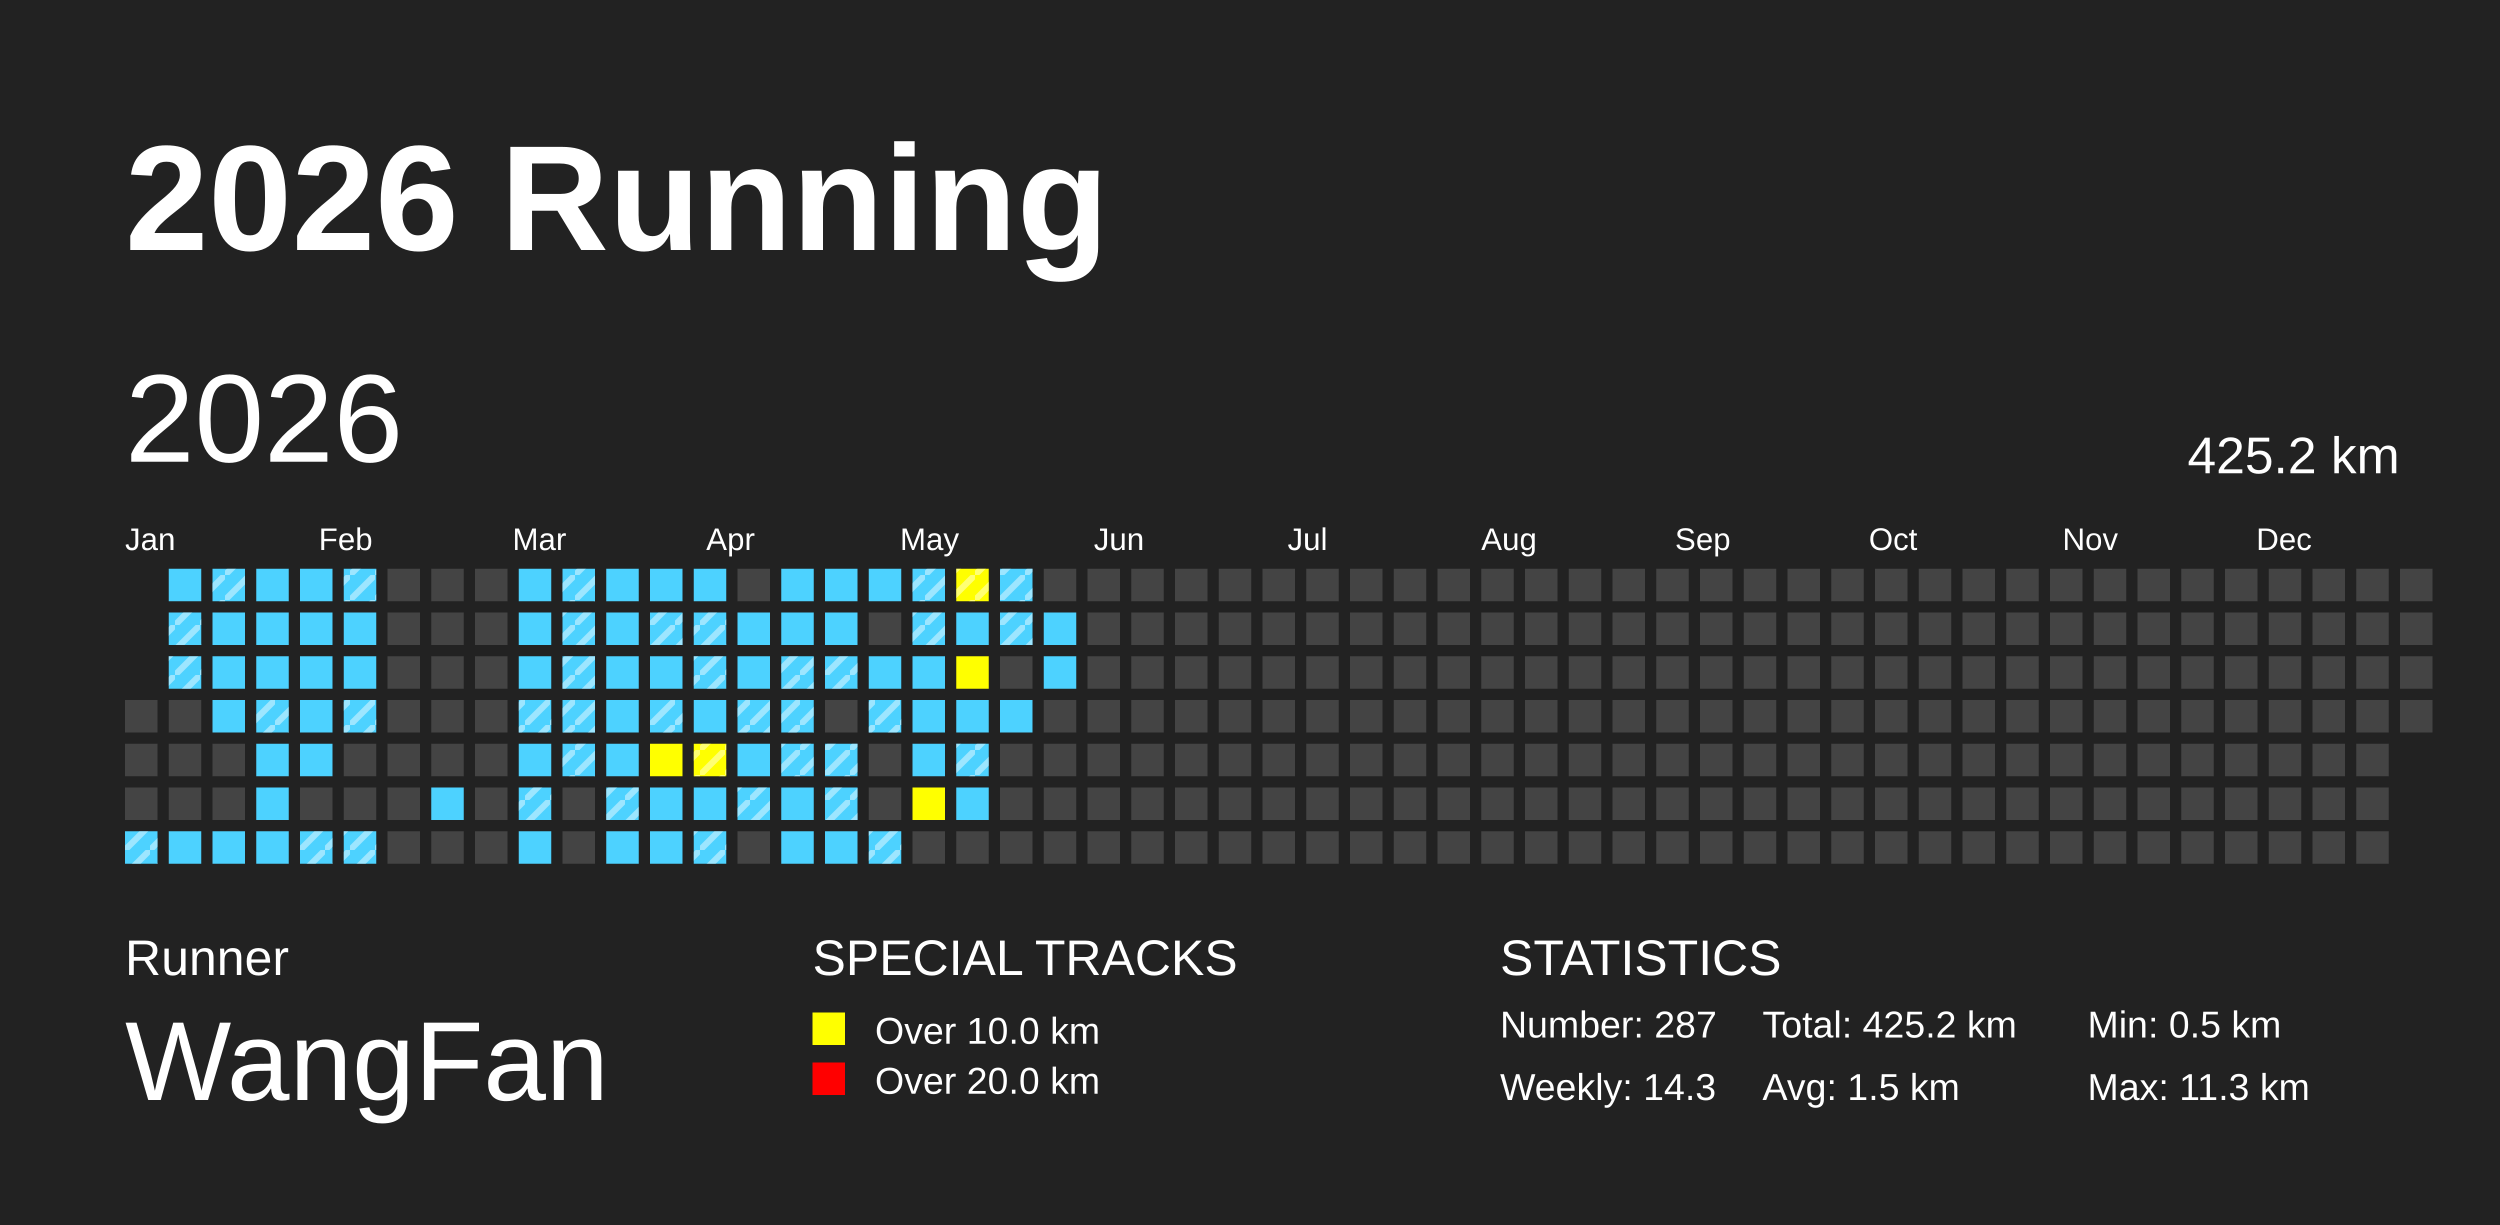
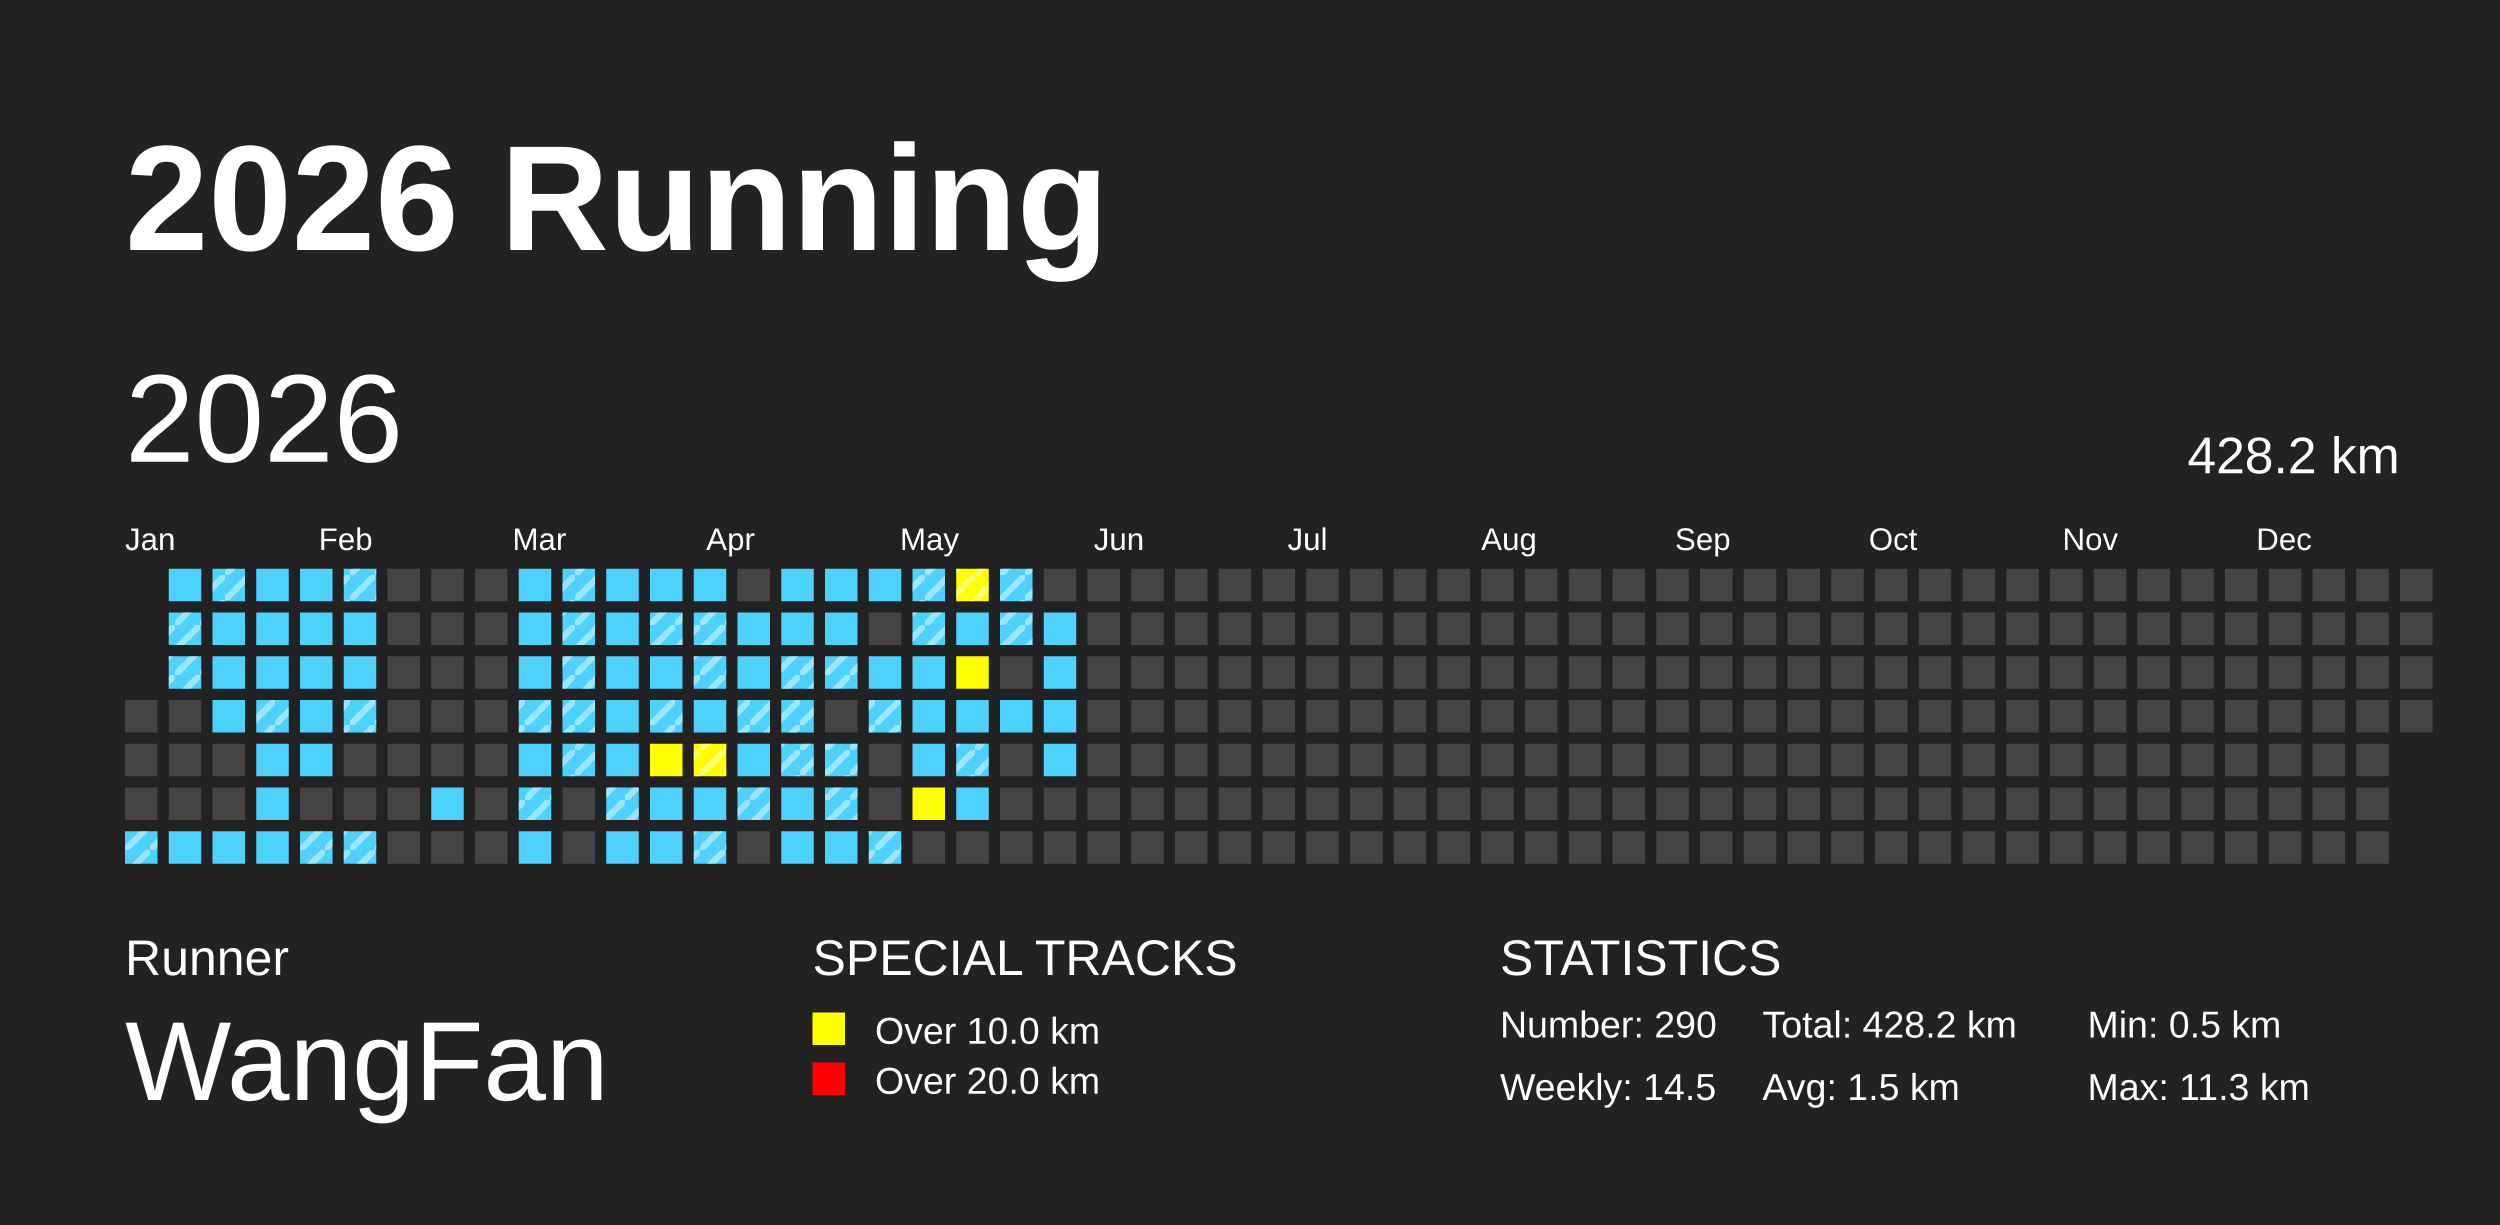
<svg xmlns="http://www.w3.org/2000/svg" baseProfile="full" height="98mm" version="1.1" viewBox="0,0,200,98" width="200mm">
  <defs>
    <pattern height="2" id="indoor-stripe" patternUnits="userSpaceOnUse" width="2">
      <line stroke="white" stroke-opacity="0.45" stroke-width="0.5" x1="0" x2="2" y1="2" y2="0" />
    </pattern>
  </defs>
  <rect fill="#222222" height="98" width="200" x="0" y="0" />
  <text fill="#FFFFFF" style="font-size:12px; font-family:Arial; font-weight:bold;" x="10" y="20">2026 Running</text>
  <text fill="#FFFFFF" style="font-size:4px; font-family:Arial" x="10" y="78">Runner</text>
  <text fill="#FFFFFF" style="font-size:9px; font-family:Arial" x="10" y="88">WangFan</text>
  <text fill="#FFFFFF" style="font-size:4px; font-family:Arial" x="65" y="78">SPECIAL TRACKS</text>
  <rect fill="yellow" height="2.6" width="2.6" x="65" y="81" />
  <text fill="#FFFFFF" style="font-size:3px; font-family:Arial" x="70" y="83.5">Over 10.0 km</text>
  <rect fill="red" height="2.6" width="2.6" x="65" y="85" />
  <text fill="#FFFFFF" style="font-size:3px; font-family:Arial" x="70" y="87.5">Over 20.0 km</text>
  <text fill="#FFFFFF" style="font-size:4px; font-family:Arial" x="120" y="78">STATISTICS</text>
-   <text fill="#FFFFFF" style="font-size:3px; font-family:Arial" x="120" y="83">Number: 287</text>
-   <text fill="#FFFFFF" style="font-size:3px; font-family:Arial" x="120" y="88">Weekly: 14.3</text>
-   <text fill="#FFFFFF" style="font-size:3px; font-family:Arial" x="141" y="83">Total: 425.2 km</text>
+   <text fill="#FFFFFF" style="font-size:3px; font-family:Arial" x="120" y="83">Number: 290</text>
+   <text fill="#FFFFFF" style="font-size:3px; font-family:Arial" x="120" y="88">Weekly: 14.5</text>
+   <text fill="#FFFFFF" style="font-size:3px; font-family:Arial" x="141" y="83">Total: 428.2 km</text>
  <text fill="#FFFFFF" style="font-size:3px; font-family:Arial" x="141" y="88">Avg: 1.5 km</text>
  <text fill="#FFFFFF" style="font-size:3px; font-family:Arial" x="167" y="83">Min: 0.5 km</text>
  <text fill="#FFFFFF" style="font-size:3px; font-family:Arial" x="167" y="88">Max: 11.3 km</text>
  <text dominant-baseline="hanging" fill="#FFFFFF" style="font-size:10.0px; font-family:Arial;" x="10" y="30">2026</text>
-   <text dominant-baseline="hanging" fill="#FFFFFF" style="font-size:4.125px; font-family:Arial;" x="175" y="35">425.2 km</text>
+   <text dominant-baseline="hanging" fill="#FFFFFF" style="font-size:4.125px; font-family:Arial;" x="175" y="35">428.2 km</text>
  <text fill="#FFFFFF" style="font-size:2.5px; font-family:Arial" x="10.0" y="44">Jan</text>
  <text fill="#FFFFFF" style="font-size:2.5px; font-family:Arial" x="25.5" y="44">Feb</text>
  <text fill="#FFFFFF" style="font-size:2.5px; font-family:Arial" x="41.0" y="44">Mar</text>
  <text fill="#FFFFFF" style="font-size:2.5px; font-family:Arial" x="56.5" y="44">Apr</text>
  <text fill="#FFFFFF" style="font-size:2.5px; font-family:Arial" x="72.0" y="44">May</text>
  <text fill="#FFFFFF" style="font-size:2.5px; font-family:Arial" x="87.5" y="44">Jun</text>
  <text fill="#FFFFFF" style="font-size:2.5px; font-family:Arial" x="103.0" y="44">Jul</text>
  <text fill="#FFFFFF" style="font-size:2.5px; font-family:Arial" x="118.5" y="44">Aug</text>
  <text fill="#FFFFFF" style="font-size:2.5px; font-family:Arial" x="134.0" y="44">Sep</text>
  <text fill="#FFFFFF" style="font-size:2.5px; font-family:Arial" x="149.5" y="44">Oct</text>
  <text fill="#FFFFFF" style="font-size:2.5px; font-family:Arial" x="165.0" y="44">Nov</text>
  <text fill="#FFFFFF" style="font-size:2.5px; font-family:Arial" x="180.5" y="44">Dec</text>
  <rect fill="#444444" height="2.6" width="2.6" x="10.0" y="56.0" />
  <rect fill="#444444" height="2.6" width="2.6" x="10.0" y="59.5" />
  <rect fill="#444444" height="2.6" width="2.6" x="10.0" y="63.0" />
  <rect fill="#4DD2FF" height="2.6" width="2.6" x="10.0" y="66.5" />
  <rect fill="url(#indoor-stripe)" height="2.6" width="2.6" x="10.0" y="66.5" />
  <rect fill="#4DD2FF" height="2.6" width="2.6" x="13.5" y="45.5" />
  <rect fill="#4DD2FF" height="2.6" width="2.6" x="13.5" y="49.0" />
  <rect fill="url(#indoor-stripe)" height="2.6" width="2.6" x="13.5" y="49.0" />
  <rect fill="#4DD2FF" height="2.6" width="2.6" x="13.5" y="52.5" />
  <rect fill="url(#indoor-stripe)" height="2.6" width="2.6" x="13.5" y="52.5" />
  <rect fill="#444444" height="2.6" width="2.6" x="13.5" y="56.0" />
  <rect fill="#444444" height="2.6" width="2.6" x="13.5" y="59.5" />
  <rect fill="#444444" height="2.6" width="2.6" x="13.5" y="63.0" />
  <rect fill="#4DD2FF" height="2.6" width="2.6" x="13.5" y="66.5" />
  <rect fill="#4DD2FF" height="2.6" width="2.6" x="17.0" y="45.5" />
  <rect fill="url(#indoor-stripe)" height="2.6" width="2.6" x="17.0" y="45.5" />
  <rect fill="#4DD2FF" height="2.6" width="2.6" x="17.0" y="49.0" />
  <rect fill="#4DD2FF" height="2.6" width="2.6" x="17.0" y="52.5" />
  <rect fill="#4DD2FF" height="2.6" width="2.6" x="17.0" y="56.0" />
  <rect fill="#444444" height="2.6" width="2.6" x="17.0" y="59.5" />
  <rect fill="#444444" height="2.6" width="2.6" x="17.0" y="63.0" />
  <rect fill="#4DD2FF" height="2.6" width="2.6" x="17.0" y="66.5" />
  <rect fill="#4DD2FF" height="2.6" width="2.6" x="20.5" y="45.5" />
  <rect fill="#4DD2FF" height="2.6" width="2.6" x="20.5" y="49.0" />
  <rect fill="#4DD2FF" height="2.6" width="2.6" x="20.5" y="52.5" />
  <rect fill="#4DD2FF" height="2.6" width="2.6" x="20.5" y="56.0" />
  <rect fill="url(#indoor-stripe)" height="2.6" width="2.6" x="20.5" y="56.0" />
  <rect fill="#4DD2FF" height="2.6" width="2.6" x="20.5" y="59.5" />
  <rect fill="#4DD2FF" height="2.6" width="2.6" x="20.5" y="63.0" />
  <rect fill="#4DD2FF" height="2.6" width="2.6" x="20.5" y="66.5" />
  <rect fill="#4DD2FF" height="2.6" width="2.6" x="24.0" y="45.5" />
  <rect fill="#4DD2FF" height="2.6" width="2.6" x="24.0" y="49.0" />
  <rect fill="#4DD2FF" height="2.6" width="2.6" x="24.0" y="52.5" />
  <rect fill="#4DD2FF" height="2.6" width="2.6" x="24.0" y="56.0" />
  <rect fill="#4DD2FF" height="2.6" width="2.6" x="24.0" y="59.5" />
  <rect fill="#444444" height="2.6" width="2.6" x="24.0" y="63.0" />
  <rect fill="#4DD2FF" height="2.6" width="2.6" x="24.0" y="66.5" />
  <rect fill="url(#indoor-stripe)" height="2.6" width="2.6" x="24.0" y="66.5" />
  <rect fill="#4DD2FF" height="2.6" width="2.6" x="27.5" y="45.5" />
  <rect fill="url(#indoor-stripe)" height="2.6" width="2.6" x="27.5" y="45.5" />
  <rect fill="#4DD2FF" height="2.6" width="2.6" x="27.5" y="49.0" />
  <rect fill="#4DD2FF" height="2.6" width="2.6" x="27.5" y="52.5" />
  <rect fill="#4DD2FF" height="2.6" width="2.6" x="27.5" y="56.0" />
  <rect fill="url(#indoor-stripe)" height="2.6" width="2.6" x="27.5" y="56.0" />
  <rect fill="#444444" height="2.6" width="2.6" x="27.5" y="59.5" />
  <rect fill="#444444" height="2.6" width="2.6" x="27.5" y="63.0" />
  <rect fill="#4DD2FF" height="2.6" width="2.6" x="27.5" y="66.5" />
  <rect fill="url(#indoor-stripe)" height="2.6" width="2.6" x="27.5" y="66.5" />
  <rect fill="#444444" height="2.6" width="2.6" x="31.0" y="45.5" />
  <rect fill="#444444" height="2.6" width="2.6" x="31.0" y="49.0" />
  <rect fill="#444444" height="2.6" width="2.6" x="31.0" y="52.5" />
  <rect fill="#444444" height="2.6" width="2.6" x="31.0" y="56.0" />
  <rect fill="#444444" height="2.6" width="2.6" x="31.0" y="59.5" />
  <rect fill="#444444" height="2.6" width="2.6" x="31.0" y="63.0" />
  <rect fill="#444444" height="2.6" width="2.6" x="31.0" y="66.5" />
  <rect fill="#444444" height="2.6" width="2.6" x="34.5" y="45.5" />
  <rect fill="#444444" height="2.6" width="2.6" x="34.5" y="49.0" />
  <rect fill="#444444" height="2.6" width="2.6" x="34.5" y="52.5" />
  <rect fill="#444444" height="2.6" width="2.6" x="34.5" y="56.0" />
  <rect fill="#444444" height="2.6" width="2.6" x="34.5" y="59.5" />
  <rect fill="#4DD2FF" height="2.6" width="2.6" x="34.5" y="63.0" />
  <rect fill="#444444" height="2.6" width="2.6" x="34.5" y="66.5" />
  <rect fill="#444444" height="2.6" width="2.6" x="38.0" y="45.5" />
  <rect fill="#444444" height="2.6" width="2.6" x="38.0" y="49.0" />
  <rect fill="#444444" height="2.6" width="2.6" x="38.0" y="52.5" />
  <rect fill="#444444" height="2.6" width="2.6" x="38.0" y="56.0" />
  <rect fill="#444444" height="2.6" width="2.6" x="38.0" y="59.5" />
  <rect fill="#444444" height="2.6" width="2.6" x="38.0" y="63.0" />
  <rect fill="#444444" height="2.6" width="2.6" x="38.0" y="66.5" />
  <rect fill="#4DD2FF" height="2.6" width="2.6" x="41.5" y="45.5" />
  <rect fill="#4DD2FF" height="2.6" width="2.6" x="41.5" y="49.0" />
  <rect fill="#4DD2FF" height="2.6" width="2.6" x="41.5" y="52.5" />
  <rect fill="#4DD2FF" height="2.6" width="2.6" x="41.5" y="56.0" />
  <rect fill="url(#indoor-stripe)" height="2.6" width="2.6" x="41.5" y="56.0" />
  <rect fill="#4DD2FF" height="2.6" width="2.6" x="41.5" y="59.5" />
  <rect fill="#4DD2FF" height="2.6" width="2.6" x="41.5" y="63.0" />
  <rect fill="url(#indoor-stripe)" height="2.6" width="2.6" x="41.5" y="63.0" />
  <rect fill="#4DD2FF" height="2.6" width="2.6" x="41.5" y="66.5" />
  <rect fill="#4DD2FF" height="2.6" width="2.6" x="45.0" y="45.5" />
  <rect fill="url(#indoor-stripe)" height="2.6" width="2.6" x="45.0" y="45.5" />
  <rect fill="#4DD2FF" height="2.6" width="2.6" x="45.0" y="49.0" />
  <rect fill="url(#indoor-stripe)" height="2.6" width="2.6" x="45.0" y="49.0" />
  <rect fill="#4DD2FF" height="2.6" width="2.6" x="45.0" y="52.5" />
  <rect fill="url(#indoor-stripe)" height="2.6" width="2.6" x="45.0" y="52.5" />
  <rect fill="#4DD2FF" height="2.6" width="2.6" x="45.0" y="56.0" />
  <rect fill="url(#indoor-stripe)" height="2.6" width="2.6" x="45.0" y="56.0" />
  <rect fill="#4DD2FF" height="2.6" width="2.6" x="45.0" y="59.5" />
  <rect fill="url(#indoor-stripe)" height="2.6" width="2.6" x="45.0" y="59.5" />
  <rect fill="#444444" height="2.6" width="2.6" x="45.0" y="63.0" />
  <rect fill="#444444" height="2.6" width="2.6" x="45.0" y="66.5" />
  <rect fill="#4DD2FF" height="2.6" width="2.6" x="48.5" y="45.5" />
  <rect fill="#4DD2FF" height="2.6" width="2.6" x="48.5" y="49.0" />
  <rect fill="#4DD2FF" height="2.6" width="2.6" x="48.5" y="52.5" />
  <rect fill="#4DD2FF" height="2.6" width="2.6" x="48.5" y="56.0" />
  <rect fill="#4DD2FF" height="2.6" width="2.6" x="48.5" y="59.5" />
  <rect fill="#4DD2FF" height="2.6" width="2.6" x="48.5" y="63.0" />
  <rect fill="url(#indoor-stripe)" height="2.6" width="2.6" x="48.5" y="63.0" />
  <rect fill="#4DD2FF" height="2.6" width="2.6" x="48.5" y="66.5" />
  <rect fill="#4DD2FF" height="2.6" width="2.6" x="52.0" y="45.5" />
  <rect fill="#4DD2FF" height="2.6" width="2.6" x="52.0" y="49.0" />
  <rect fill="url(#indoor-stripe)" height="2.6" width="2.6" x="52.0" y="49.0" />
  <rect fill="#4DD2FF" height="2.6" width="2.6" x="52.0" y="52.5" />
  <rect fill="#4DD2FF" height="2.6" width="2.6" x="52.0" y="56.0" />
  <rect fill="url(#indoor-stripe)" height="2.6" width="2.6" x="52.0" y="56.0" />
  <rect fill="yellow" height="2.6" width="2.6" x="52.0" y="59.5" />
  <rect fill="#4DD2FF" height="2.6" width="2.6" x="52.0" y="63.0" />
  <rect fill="#4DD2FF" height="2.6" width="2.6" x="52.0" y="66.5" />
  <rect fill="#4DD2FF" height="2.6" width="2.6" x="55.5" y="45.5" />
  <rect fill="#4DD2FF" height="2.6" width="2.6" x="55.5" y="49.0" />
  <rect fill="url(#indoor-stripe)" height="2.6" width="2.6" x="55.5" y="49.0" />
  <rect fill="#4DD2FF" height="2.6" width="2.6" x="55.5" y="52.5" />
  <rect fill="url(#indoor-stripe)" height="2.6" width="2.6" x="55.5" y="52.5" />
  <rect fill="#4DD2FF" height="2.6" width="2.6" x="55.5" y="56.0" />
  <rect fill="yellow" height="2.6" width="2.6" x="55.5" y="59.5" />
  <rect fill="url(#indoor-stripe)" height="2.6" width="2.6" x="55.5" y="59.5" />
  <rect fill="#4DD2FF" height="2.6" width="2.6" x="55.5" y="63.0" />
  <rect fill="#4DD2FF" height="2.6" width="2.6" x="55.5" y="66.5" />
  <rect fill="url(#indoor-stripe)" height="2.6" width="2.6" x="55.5" y="66.5" />
  <rect fill="#444444" height="2.6" width="2.6" x="59.0" y="45.5" />
  <rect fill="#4DD2FF" height="2.6" width="2.6" x="59.0" y="49.0" />
  <rect fill="#4DD2FF" height="2.6" width="2.6" x="59.0" y="52.5" />
  <rect fill="#4DD2FF" height="2.6" width="2.6" x="59.0" y="56.0" />
  <rect fill="url(#indoor-stripe)" height="2.6" width="2.6" x="59.0" y="56.0" />
  <rect fill="#4DD2FF" height="2.6" width="2.6" x="59.0" y="59.5" />
  <rect fill="#4DD2FF" height="2.6" width="2.6" x="59.0" y="63.0" />
  <rect fill="url(#indoor-stripe)" height="2.6" width="2.6" x="59.0" y="63.0" />
  <rect fill="#444444" height="2.6" width="2.6" x="59.0" y="66.5" />
  <rect fill="#4DD2FF" height="2.6" width="2.6" x="62.5" y="45.5" />
  <rect fill="#4DD2FF" height="2.6" width="2.6" x="62.5" y="49.0" />
  <rect fill="#4DD2FF" height="2.6" width="2.6" x="62.5" y="52.5" />
  <rect fill="url(#indoor-stripe)" height="2.6" width="2.6" x="62.5" y="52.5" />
  <rect fill="#4DD2FF" height="2.6" width="2.6" x="62.5" y="56.0" />
  <rect fill="url(#indoor-stripe)" height="2.6" width="2.6" x="62.5" y="56.0" />
  <rect fill="#4DD2FF" height="2.6" width="2.6" x="62.5" y="59.5" />
  <rect fill="url(#indoor-stripe)" height="2.6" width="2.6" x="62.5" y="59.5" />
  <rect fill="#4DD2FF" height="2.6" width="2.6" x="62.5" y="63.0" />
  <rect fill="#4DD2FF" height="2.6" width="2.6" x="62.5" y="66.5" />
  <rect fill="#4DD2FF" height="2.6" width="2.6" x="66.0" y="45.5" />
  <rect fill="#4DD2FF" height="2.6" width="2.6" x="66.0" y="49.0" />
  <rect fill="#4DD2FF" height="2.6" width="2.6" x="66.0" y="52.5" />
  <rect fill="url(#indoor-stripe)" height="2.6" width="2.6" x="66.0" y="52.5" />
  <rect fill="#444444" height="2.6" width="2.6" x="66.0" y="56.0" />
  <rect fill="#4DD2FF" height="2.6" width="2.6" x="66.0" y="59.5" />
  <rect fill="url(#indoor-stripe)" height="2.6" width="2.6" x="66.0" y="59.5" />
  <rect fill="#4DD2FF" height="2.6" width="2.6" x="66.0" y="63.0" />
  <rect fill="url(#indoor-stripe)" height="2.6" width="2.6" x="66.0" y="63.0" />
  <rect fill="#4DD2FF" height="2.6" width="2.6" x="66.0" y="66.5" />
  <rect fill="#4DD2FF" height="2.6" width="2.6" x="69.5" y="45.5" />
  <rect fill="#444444" height="2.6" width="2.6" x="69.5" y="49.0" />
  <rect fill="#4DD2FF" height="2.6" width="2.6" x="69.5" y="52.5" />
  <rect fill="#4DD2FF" height="2.6" width="2.6" x="69.5" y="56.0" />
  <rect fill="url(#indoor-stripe)" height="2.6" width="2.6" x="69.5" y="56.0" />
  <rect fill="#444444" height="2.6" width="2.6" x="69.5" y="59.5" />
  <rect fill="#444444" height="2.6" width="2.6" x="69.5" y="63.0" />
  <rect fill="#4DD2FF" height="2.6" width="2.6" x="69.5" y="66.5" />
  <rect fill="url(#indoor-stripe)" height="2.6" width="2.6" x="69.5" y="66.5" />
  <rect fill="#4DD2FF" height="2.6" width="2.6" x="73.0" y="45.5" />
  <rect fill="url(#indoor-stripe)" height="2.6" width="2.6" x="73.0" y="45.5" />
  <rect fill="#4DD2FF" height="2.6" width="2.6" x="73.0" y="49.0" />
  <rect fill="url(#indoor-stripe)" height="2.6" width="2.6" x="73.0" y="49.0" />
  <rect fill="#4DD2FF" height="2.6" width="2.6" x="73.0" y="52.5" />
  <rect fill="#4DD2FF" height="2.6" width="2.6" x="73.0" y="56.0" />
  <rect fill="#4DD2FF" height="2.6" width="2.6" x="73.0" y="59.5" />
  <rect fill="yellow" height="2.6" width="2.6" x="73.0" y="63.0" />
  <rect fill="#444444" height="2.6" width="2.6" x="73.0" y="66.5" />
  <rect fill="yellow" height="2.6" width="2.6" x="76.5" y="45.5" />
  <rect fill="url(#indoor-stripe)" height="2.6" width="2.6" x="76.5" y="45.5" />
  <rect fill="#4DD2FF" height="2.6" width="2.6" x="76.5" y="49.0" />
  <rect fill="yellow" height="2.6" width="2.6" x="76.5" y="52.5" />
  <rect fill="#4DD2FF" height="2.6" width="2.6" x="76.5" y="56.0" />
  <rect fill="#4DD2FF" height="2.6" width="2.6" x="76.5" y="59.5" />
  <rect fill="url(#indoor-stripe)" height="2.6" width="2.6" x="76.5" y="59.5" />
  <rect fill="#4DD2FF" height="2.6" width="2.6" x="76.5" y="63.0" />
  <rect fill="#444444" height="2.6" width="2.6" x="76.5" y="66.5" />
  <rect fill="#4DD2FF" height="2.6" width="2.6" x="80.0" y="45.5" />
  <rect fill="url(#indoor-stripe)" height="2.6" width="2.6" x="80.0" y="45.5" />
  <rect fill="#4DD2FF" height="2.6" width="2.6" x="80.0" y="49.0" />
  <rect fill="url(#indoor-stripe)" height="2.6" width="2.6" x="80.0" y="49.0" />
  <rect fill="#444444" height="2.6" width="2.6" x="80.0" y="52.5" />
  <rect fill="#4DD2FF" height="2.6" width="2.6" x="80.0" y="56.0" />
  <rect fill="#444444" height="2.6" width="2.6" x="80.0" y="59.5" />
  <rect fill="#444444" height="2.6" width="2.6" x="80.0" y="63.0" />
  <rect fill="#444444" height="2.6" width="2.6" x="80.0" y="66.5" />
  <rect fill="#444444" height="2.6" width="2.6" x="83.5" y="45.5" />
  <rect fill="#4DD2FF" height="2.6" width="2.6" x="83.5" y="49.0" />
  <rect fill="#4DD2FF" height="2.6" width="2.6" x="83.5" y="52.5" />
-   <rect fill="#444444" height="2.6" width="2.6" x="83.5" y="56.0" />
-   <rect fill="#444444" height="2.6" width="2.6" x="83.5" y="59.5" />
+   <rect fill="#4DD2FF" height="2.6" width="2.6" x="83.5" y="56.0" />
+   <rect fill="#4DD2FF" height="2.6" width="2.6" x="83.5" y="59.5" />
  <rect fill="#444444" height="2.6" width="2.6" x="83.5" y="63.0" />
  <rect fill="#444444" height="2.6" width="2.6" x="83.5" y="66.5" />
  <rect fill="#444444" height="2.6" width="2.6" x="87.0" y="45.5" />
  <rect fill="#444444" height="2.6" width="2.6" x="87.0" y="49.0" />
  <rect fill="#444444" height="2.6" width="2.6" x="87.0" y="52.5" />
  <rect fill="#444444" height="2.6" width="2.6" x="87.0" y="56.0" />
  <rect fill="#444444" height="2.6" width="2.6" x="87.0" y="59.5" />
  <rect fill="#444444" height="2.6" width="2.6" x="87.0" y="63.0" />
  <rect fill="#444444" height="2.6" width="2.6" x="87.0" y="66.5" />
  <rect fill="#444444" height="2.6" width="2.6" x="90.5" y="45.5" />
  <rect fill="#444444" height="2.6" width="2.6" x="90.5" y="49.0" />
  <rect fill="#444444" height="2.6" width="2.6" x="90.5" y="52.5" />
  <rect fill="#444444" height="2.6" width="2.6" x="90.5" y="56.0" />
  <rect fill="#444444" height="2.6" width="2.6" x="90.5" y="59.5" />
  <rect fill="#444444" height="2.6" width="2.6" x="90.5" y="63.0" />
  <rect fill="#444444" height="2.6" width="2.6" x="90.5" y="66.5" />
  <rect fill="#444444" height="2.6" width="2.6" x="94.0" y="45.5" />
  <rect fill="#444444" height="2.6" width="2.6" x="94.0" y="49.0" />
  <rect fill="#444444" height="2.6" width="2.6" x="94.0" y="52.5" />
  <rect fill="#444444" height="2.6" width="2.6" x="94.0" y="56.0" />
  <rect fill="#444444" height="2.6" width="2.6" x="94.0" y="59.5" />
  <rect fill="#444444" height="2.6" width="2.6" x="94.0" y="63.0" />
  <rect fill="#444444" height="2.6" width="2.6" x="94.0" y="66.5" />
  <rect fill="#444444" height="2.6" width="2.6" x="97.5" y="45.5" />
  <rect fill="#444444" height="2.6" width="2.6" x="97.5" y="49.0" />
  <rect fill="#444444" height="2.6" width="2.6" x="97.5" y="52.5" />
  <rect fill="#444444" height="2.6" width="2.6" x="97.5" y="56.0" />
  <rect fill="#444444" height="2.6" width="2.6" x="97.5" y="59.5" />
  <rect fill="#444444" height="2.6" width="2.6" x="97.5" y="63.0" />
  <rect fill="#444444" height="2.6" width="2.6" x="97.5" y="66.5" />
  <rect fill="#444444" height="2.6" width="2.6" x="101.0" y="45.5" />
  <rect fill="#444444" height="2.6" width="2.6" x="101.0" y="49.0" />
  <rect fill="#444444" height="2.6" width="2.6" x="101.0" y="52.5" />
  <rect fill="#444444" height="2.6" width="2.6" x="101.0" y="56.0" />
  <rect fill="#444444" height="2.6" width="2.6" x="101.0" y="59.5" />
  <rect fill="#444444" height="2.6" width="2.6" x="101.0" y="63.0" />
  <rect fill="#444444" height="2.6" width="2.6" x="101.0" y="66.5" />
  <rect fill="#444444" height="2.6" width="2.6" x="104.5" y="45.5" />
  <rect fill="#444444" height="2.6" width="2.6" x="104.5" y="49.0" />
  <rect fill="#444444" height="2.6" width="2.6" x="104.5" y="52.5" />
  <rect fill="#444444" height="2.6" width="2.6" x="104.5" y="56.0" />
  <rect fill="#444444" height="2.6" width="2.6" x="104.5" y="59.5" />
  <rect fill="#444444" height="2.6" width="2.6" x="104.5" y="63.0" />
  <rect fill="#444444" height="2.6" width="2.6" x="104.5" y="66.5" />
  <rect fill="#444444" height="2.6" width="2.6" x="108.0" y="45.5" />
  <rect fill="#444444" height="2.6" width="2.6" x="108.0" y="49.0" />
  <rect fill="#444444" height="2.6" width="2.6" x="108.0" y="52.5" />
  <rect fill="#444444" height="2.6" width="2.6" x="108.0" y="56.0" />
  <rect fill="#444444" height="2.6" width="2.6" x="108.0" y="59.5" />
  <rect fill="#444444" height="2.6" width="2.6" x="108.0" y="63.0" />
  <rect fill="#444444" height="2.6" width="2.6" x="108.0" y="66.5" />
  <rect fill="#444444" height="2.6" width="2.6" x="111.5" y="45.5" />
  <rect fill="#444444" height="2.6" width="2.6" x="111.5" y="49.0" />
  <rect fill="#444444" height="2.6" width="2.6" x="111.5" y="52.5" />
  <rect fill="#444444" height="2.6" width="2.6" x="111.5" y="56.0" />
  <rect fill="#444444" height="2.6" width="2.6" x="111.5" y="59.5" />
  <rect fill="#444444" height="2.6" width="2.6" x="111.5" y="63.0" />
  <rect fill="#444444" height="2.6" width="2.6" x="111.5" y="66.5" />
  <rect fill="#444444" height="2.6" width="2.6" x="115.0" y="45.5" />
  <rect fill="#444444" height="2.6" width="2.6" x="115.0" y="49.0" />
  <rect fill="#444444" height="2.6" width="2.6" x="115.0" y="52.5" />
  <rect fill="#444444" height="2.6" width="2.6" x="115.0" y="56.0" />
  <rect fill="#444444" height="2.6" width="2.6" x="115.0" y="59.5" />
  <rect fill="#444444" height="2.6" width="2.6" x="115.0" y="63.0" />
  <rect fill="#444444" height="2.6" width="2.6" x="115.0" y="66.5" />
  <rect fill="#444444" height="2.6" width="2.6" x="118.5" y="45.5" />
  <rect fill="#444444" height="2.6" width="2.6" x="118.5" y="49.0" />
  <rect fill="#444444" height="2.6" width="2.6" x="118.5" y="52.5" />
  <rect fill="#444444" height="2.6" width="2.6" x="118.5" y="56.0" />
  <rect fill="#444444" height="2.6" width="2.6" x="118.5" y="59.5" />
  <rect fill="#444444" height="2.6" width="2.6" x="118.5" y="63.0" />
  <rect fill="#444444" height="2.6" width="2.6" x="118.5" y="66.5" />
  <rect fill="#444444" height="2.6" width="2.6" x="122.0" y="45.5" />
  <rect fill="#444444" height="2.6" width="2.6" x="122.0" y="49.0" />
  <rect fill="#444444" height="2.6" width="2.6" x="122.0" y="52.5" />
  <rect fill="#444444" height="2.6" width="2.6" x="122.0" y="56.0" />
  <rect fill="#444444" height="2.6" width="2.6" x="122.0" y="59.5" />
  <rect fill="#444444" height="2.6" width="2.6" x="122.0" y="63.0" />
  <rect fill="#444444" height="2.6" width="2.6" x="122.0" y="66.5" />
  <rect fill="#444444" height="2.6" width="2.6" x="125.5" y="45.5" />
  <rect fill="#444444" height="2.6" width="2.6" x="125.5" y="49.0" />
  <rect fill="#444444" height="2.6" width="2.6" x="125.5" y="52.5" />
  <rect fill="#444444" height="2.6" width="2.6" x="125.5" y="56.0" />
  <rect fill="#444444" height="2.6" width="2.6" x="125.5" y="59.5" />
  <rect fill="#444444" height="2.6" width="2.6" x="125.5" y="63.0" />
  <rect fill="#444444" height="2.6" width="2.6" x="125.5" y="66.5" />
  <rect fill="#444444" height="2.6" width="2.6" x="129.0" y="45.5" />
  <rect fill="#444444" height="2.6" width="2.6" x="129.0" y="49.0" />
  <rect fill="#444444" height="2.6" width="2.6" x="129.0" y="52.5" />
  <rect fill="#444444" height="2.6" width="2.6" x="129.0" y="56.0" />
  <rect fill="#444444" height="2.6" width="2.6" x="129.0" y="59.5" />
  <rect fill="#444444" height="2.6" width="2.6" x="129.0" y="63.0" />
  <rect fill="#444444" height="2.6" width="2.6" x="129.0" y="66.5" />
  <rect fill="#444444" height="2.6" width="2.6" x="132.5" y="45.5" />
  <rect fill="#444444" height="2.6" width="2.6" x="132.5" y="49.0" />
  <rect fill="#444444" height="2.6" width="2.6" x="132.5" y="52.5" />
  <rect fill="#444444" height="2.6" width="2.6" x="132.5" y="56.0" />
  <rect fill="#444444" height="2.6" width="2.6" x="132.5" y="59.5" />
  <rect fill="#444444" height="2.6" width="2.6" x="132.5" y="63.0" />
  <rect fill="#444444" height="2.6" width="2.6" x="132.5" y="66.5" />
  <rect fill="#444444" height="2.6" width="2.6" x="136.0" y="45.5" />
  <rect fill="#444444" height="2.6" width="2.6" x="136.0" y="49.0" />
  <rect fill="#444444" height="2.6" width="2.6" x="136.0" y="52.5" />
  <rect fill="#444444" height="2.6" width="2.6" x="136.0" y="56.0" />
  <rect fill="#444444" height="2.6" width="2.6" x="136.0" y="59.5" />
  <rect fill="#444444" height="2.6" width="2.6" x="136.0" y="63.0" />
  <rect fill="#444444" height="2.6" width="2.6" x="136.0" y="66.5" />
  <rect fill="#444444" height="2.6" width="2.6" x="139.5" y="45.5" />
  <rect fill="#444444" height="2.6" width="2.6" x="139.5" y="49.0" />
  <rect fill="#444444" height="2.6" width="2.6" x="139.5" y="52.5" />
  <rect fill="#444444" height="2.6" width="2.6" x="139.5" y="56.0" />
  <rect fill="#444444" height="2.6" width="2.6" x="139.5" y="59.5" />
  <rect fill="#444444" height="2.6" width="2.6" x="139.5" y="63.0" />
  <rect fill="#444444" height="2.6" width="2.6" x="139.5" y="66.5" />
  <rect fill="#444444" height="2.6" width="2.6" x="143.0" y="45.5" />
  <rect fill="#444444" height="2.6" width="2.6" x="143.0" y="49.0" />
  <rect fill="#444444" height="2.6" width="2.6" x="143.0" y="52.5" />
  <rect fill="#444444" height="2.6" width="2.6" x="143.0" y="56.0" />
  <rect fill="#444444" height="2.6" width="2.6" x="143.0" y="59.5" />
  <rect fill="#444444" height="2.6" width="2.6" x="143.0" y="63.0" />
  <rect fill="#444444" height="2.6" width="2.6" x="143.0" y="66.5" />
  <rect fill="#444444" height="2.6" width="2.6" x="146.5" y="45.5" />
  <rect fill="#444444" height="2.6" width="2.6" x="146.5" y="49.0" />
  <rect fill="#444444" height="2.6" width="2.6" x="146.5" y="52.5" />
  <rect fill="#444444" height="2.6" width="2.6" x="146.5" y="56.0" />
  <rect fill="#444444" height="2.6" width="2.6" x="146.5" y="59.5" />
  <rect fill="#444444" height="2.6" width="2.6" x="146.5" y="63.0" />
  <rect fill="#444444" height="2.6" width="2.6" x="146.5" y="66.5" />
  <rect fill="#444444" height="2.6" width="2.6" x="150.0" y="45.5" />
  <rect fill="#444444" height="2.6" width="2.6" x="150.0" y="49.0" />
  <rect fill="#444444" height="2.6" width="2.6" x="150.0" y="52.5" />
  <rect fill="#444444" height="2.6" width="2.6" x="150.0" y="56.0" />
  <rect fill="#444444" height="2.6" width="2.6" x="150.0" y="59.5" />
  <rect fill="#444444" height="2.6" width="2.6" x="150.0" y="63.0" />
  <rect fill="#444444" height="2.6" width="2.6" x="150.0" y="66.5" />
  <rect fill="#444444" height="2.6" width="2.6" x="153.5" y="45.5" />
  <rect fill="#444444" height="2.6" width="2.6" x="153.5" y="49.0" />
  <rect fill="#444444" height="2.6" width="2.6" x="153.5" y="52.5" />
  <rect fill="#444444" height="2.6" width="2.6" x="153.5" y="56.0" />
  <rect fill="#444444" height="2.6" width="2.6" x="153.5" y="59.5" />
  <rect fill="#444444" height="2.6" width="2.6" x="153.5" y="63.0" />
  <rect fill="#444444" height="2.6" width="2.6" x="153.5" y="66.5" />
  <rect fill="#444444" height="2.6" width="2.6" x="157.0" y="45.5" />
  <rect fill="#444444" height="2.6" width="2.6" x="157.0" y="49.0" />
  <rect fill="#444444" height="2.6" width="2.6" x="157.0" y="52.5" />
  <rect fill="#444444" height="2.6" width="2.6" x="157.0" y="56.0" />
  <rect fill="#444444" height="2.6" width="2.6" x="157.0" y="59.5" />
  <rect fill="#444444" height="2.6" width="2.6" x="157.0" y="63.0" />
  <rect fill="#444444" height="2.6" width="2.6" x="157.0" y="66.5" />
  <rect fill="#444444" height="2.6" width="2.6" x="160.5" y="45.5" />
  <rect fill="#444444" height="2.6" width="2.6" x="160.5" y="49.0" />
  <rect fill="#444444" height="2.6" width="2.6" x="160.5" y="52.5" />
  <rect fill="#444444" height="2.6" width="2.6" x="160.5" y="56.0" />
  <rect fill="#444444" height="2.6" width="2.6" x="160.5" y="59.5" />
  <rect fill="#444444" height="2.6" width="2.6" x="160.5" y="63.0" />
  <rect fill="#444444" height="2.6" width="2.6" x="160.5" y="66.5" />
  <rect fill="#444444" height="2.6" width="2.6" x="164.0" y="45.5" />
  <rect fill="#444444" height="2.6" width="2.6" x="164.0" y="49.0" />
  <rect fill="#444444" height="2.6" width="2.6" x="164.0" y="52.5" />
  <rect fill="#444444" height="2.6" width="2.6" x="164.0" y="56.0" />
  <rect fill="#444444" height="2.6" width="2.6" x="164.0" y="59.5" />
  <rect fill="#444444" height="2.6" width="2.6" x="164.0" y="63.0" />
  <rect fill="#444444" height="2.6" width="2.6" x="164.0" y="66.5" />
  <rect fill="#444444" height="2.6" width="2.6" x="167.5" y="45.5" />
  <rect fill="#444444" height="2.6" width="2.6" x="167.5" y="49.0" />
  <rect fill="#444444" height="2.6" width="2.6" x="167.5" y="52.5" />
  <rect fill="#444444" height="2.6" width="2.6" x="167.5" y="56.0" />
  <rect fill="#444444" height="2.6" width="2.6" x="167.5" y="59.5" />
  <rect fill="#444444" height="2.6" width="2.6" x="167.5" y="63.0" />
  <rect fill="#444444" height="2.6" width="2.6" x="167.5" y="66.5" />
  <rect fill="#444444" height="2.6" width="2.6" x="171.0" y="45.5" />
  <rect fill="#444444" height="2.6" width="2.6" x="171.0" y="49.0" />
  <rect fill="#444444" height="2.6" width="2.6" x="171.0" y="52.5" />
  <rect fill="#444444" height="2.6" width="2.6" x="171.0" y="56.0" />
  <rect fill="#444444" height="2.6" width="2.6" x="171.0" y="59.5" />
  <rect fill="#444444" height="2.6" width="2.6" x="171.0" y="63.0" />
  <rect fill="#444444" height="2.6" width="2.6" x="171.0" y="66.5" />
  <rect fill="#444444" height="2.6" width="2.6" x="174.5" y="45.5" />
  <rect fill="#444444" height="2.6" width="2.6" x="174.5" y="49.0" />
  <rect fill="#444444" height="2.6" width="2.6" x="174.5" y="52.5" />
  <rect fill="#444444" height="2.6" width="2.6" x="174.5" y="56.0" />
  <rect fill="#444444" height="2.6" width="2.6" x="174.5" y="59.5" />
  <rect fill="#444444" height="2.6" width="2.6" x="174.5" y="63.0" />
  <rect fill="#444444" height="2.6" width="2.6" x="174.5" y="66.5" />
  <rect fill="#444444" height="2.6" width="2.6" x="178.0" y="45.5" />
  <rect fill="#444444" height="2.6" width="2.6" x="178.0" y="49.0" />
  <rect fill="#444444" height="2.6" width="2.6" x="178.0" y="52.5" />
  <rect fill="#444444" height="2.6" width="2.6" x="178.0" y="56.0" />
  <rect fill="#444444" height="2.6" width="2.6" x="178.0" y="59.5" />
  <rect fill="#444444" height="2.6" width="2.6" x="178.0" y="63.0" />
  <rect fill="#444444" height="2.6" width="2.6" x="178.0" y="66.5" />
  <rect fill="#444444" height="2.6" width="2.6" x="181.5" y="45.5" />
  <rect fill="#444444" height="2.6" width="2.6" x="181.5" y="49.0" />
  <rect fill="#444444" height="2.6" width="2.6" x="181.5" y="52.5" />
  <rect fill="#444444" height="2.6" width="2.6" x="181.5" y="56.0" />
  <rect fill="#444444" height="2.6" width="2.6" x="181.5" y="59.5" />
  <rect fill="#444444" height="2.6" width="2.6" x="181.5" y="63.0" />
  <rect fill="#444444" height="2.6" width="2.6" x="181.5" y="66.5" />
  <rect fill="#444444" height="2.6" width="2.6" x="185.0" y="45.5" />
  <rect fill="#444444" height="2.6" width="2.6" x="185.0" y="49.0" />
  <rect fill="#444444" height="2.6" width="2.6" x="185.0" y="52.5" />
  <rect fill="#444444" height="2.6" width="2.6" x="185.0" y="56.0" />
  <rect fill="#444444" height="2.6" width="2.6" x="185.0" y="59.5" />
  <rect fill="#444444" height="2.6" width="2.6" x="185.0" y="63.0" />
  <rect fill="#444444" height="2.6" width="2.6" x="185.0" y="66.5" />
  <rect fill="#444444" height="2.6" width="2.6" x="188.5" y="45.5" />
  <rect fill="#444444" height="2.6" width="2.6" x="188.5" y="49.0" />
  <rect fill="#444444" height="2.6" width="2.6" x="188.5" y="52.5" />
  <rect fill="#444444" height="2.6" width="2.6" x="188.5" y="56.0" />
  <rect fill="#444444" height="2.6" width="2.6" x="188.5" y="59.5" />
  <rect fill="#444444" height="2.6" width="2.6" x="188.5" y="63.0" />
  <rect fill="#444444" height="2.6" width="2.6" x="188.5" y="66.5" />
  <rect fill="#444444" height="2.6" width="2.6" x="192.0" y="45.5" />
  <rect fill="#444444" height="2.6" width="2.6" x="192.0" y="49.0" />
  <rect fill="#444444" height="2.6" width="2.6" x="192.0" y="52.5" />
  <rect fill="#444444" height="2.6" width="2.6" x="192.0" y="56.0" />
</svg>
